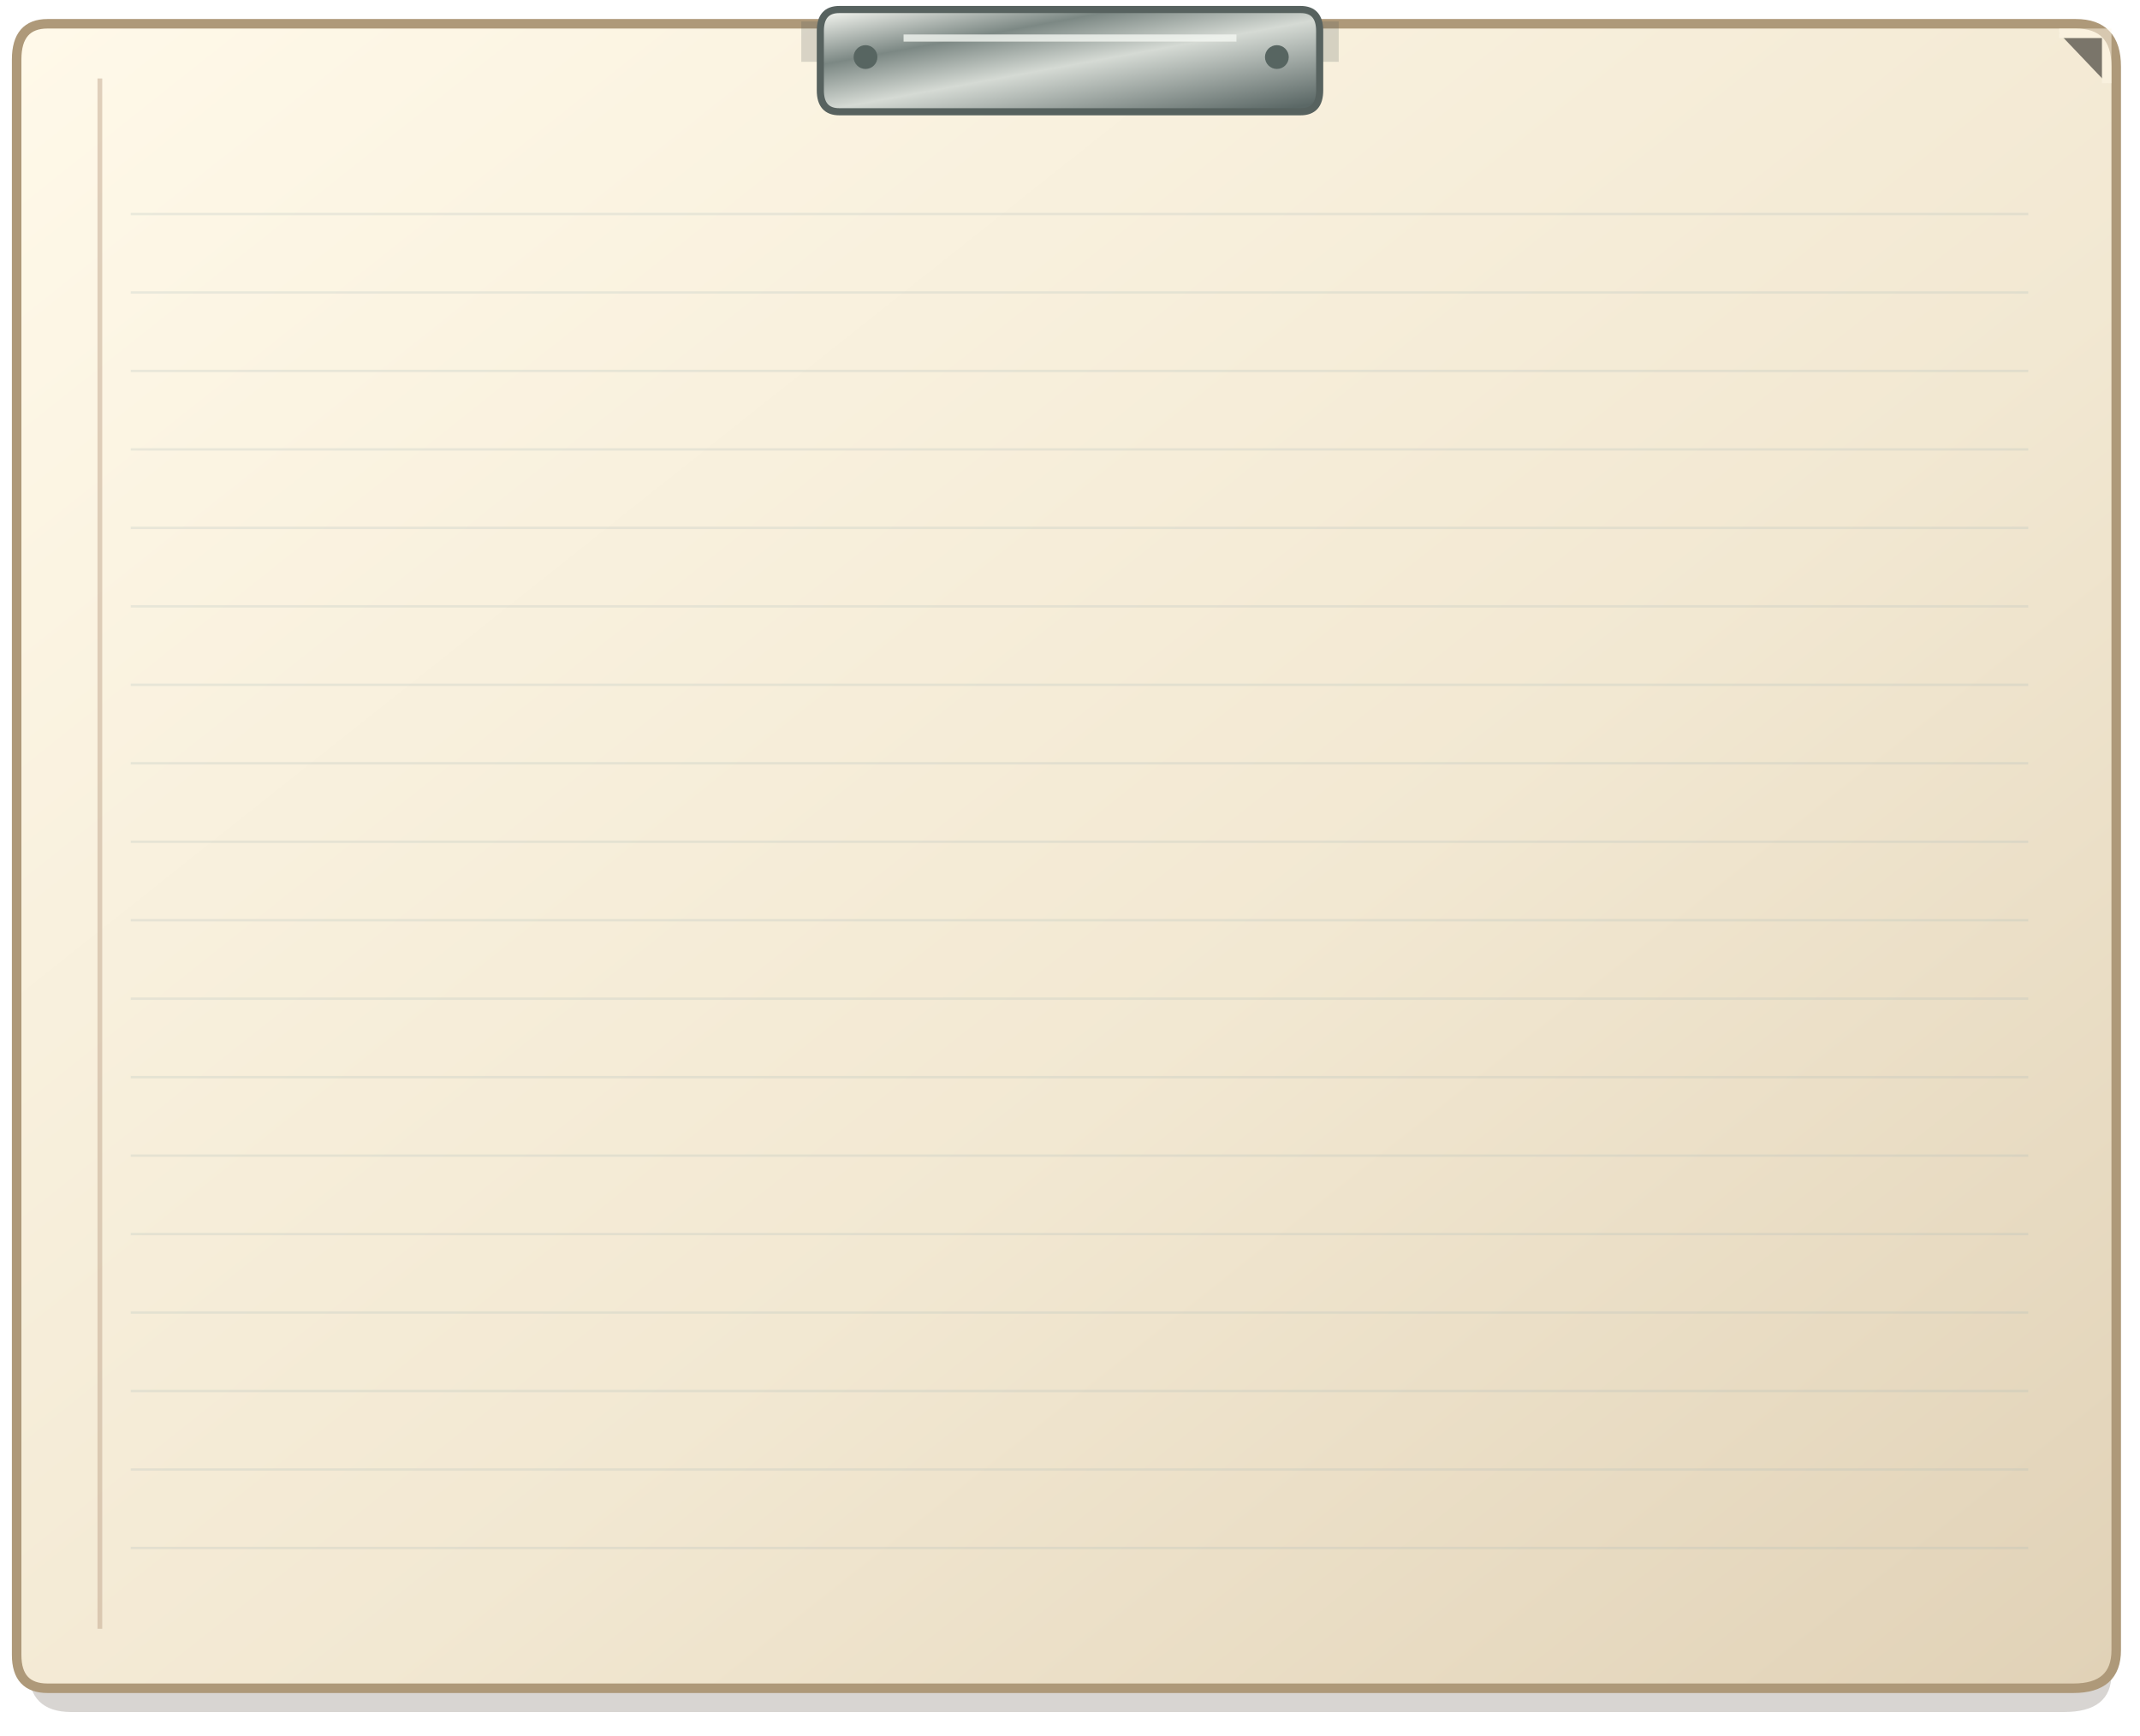
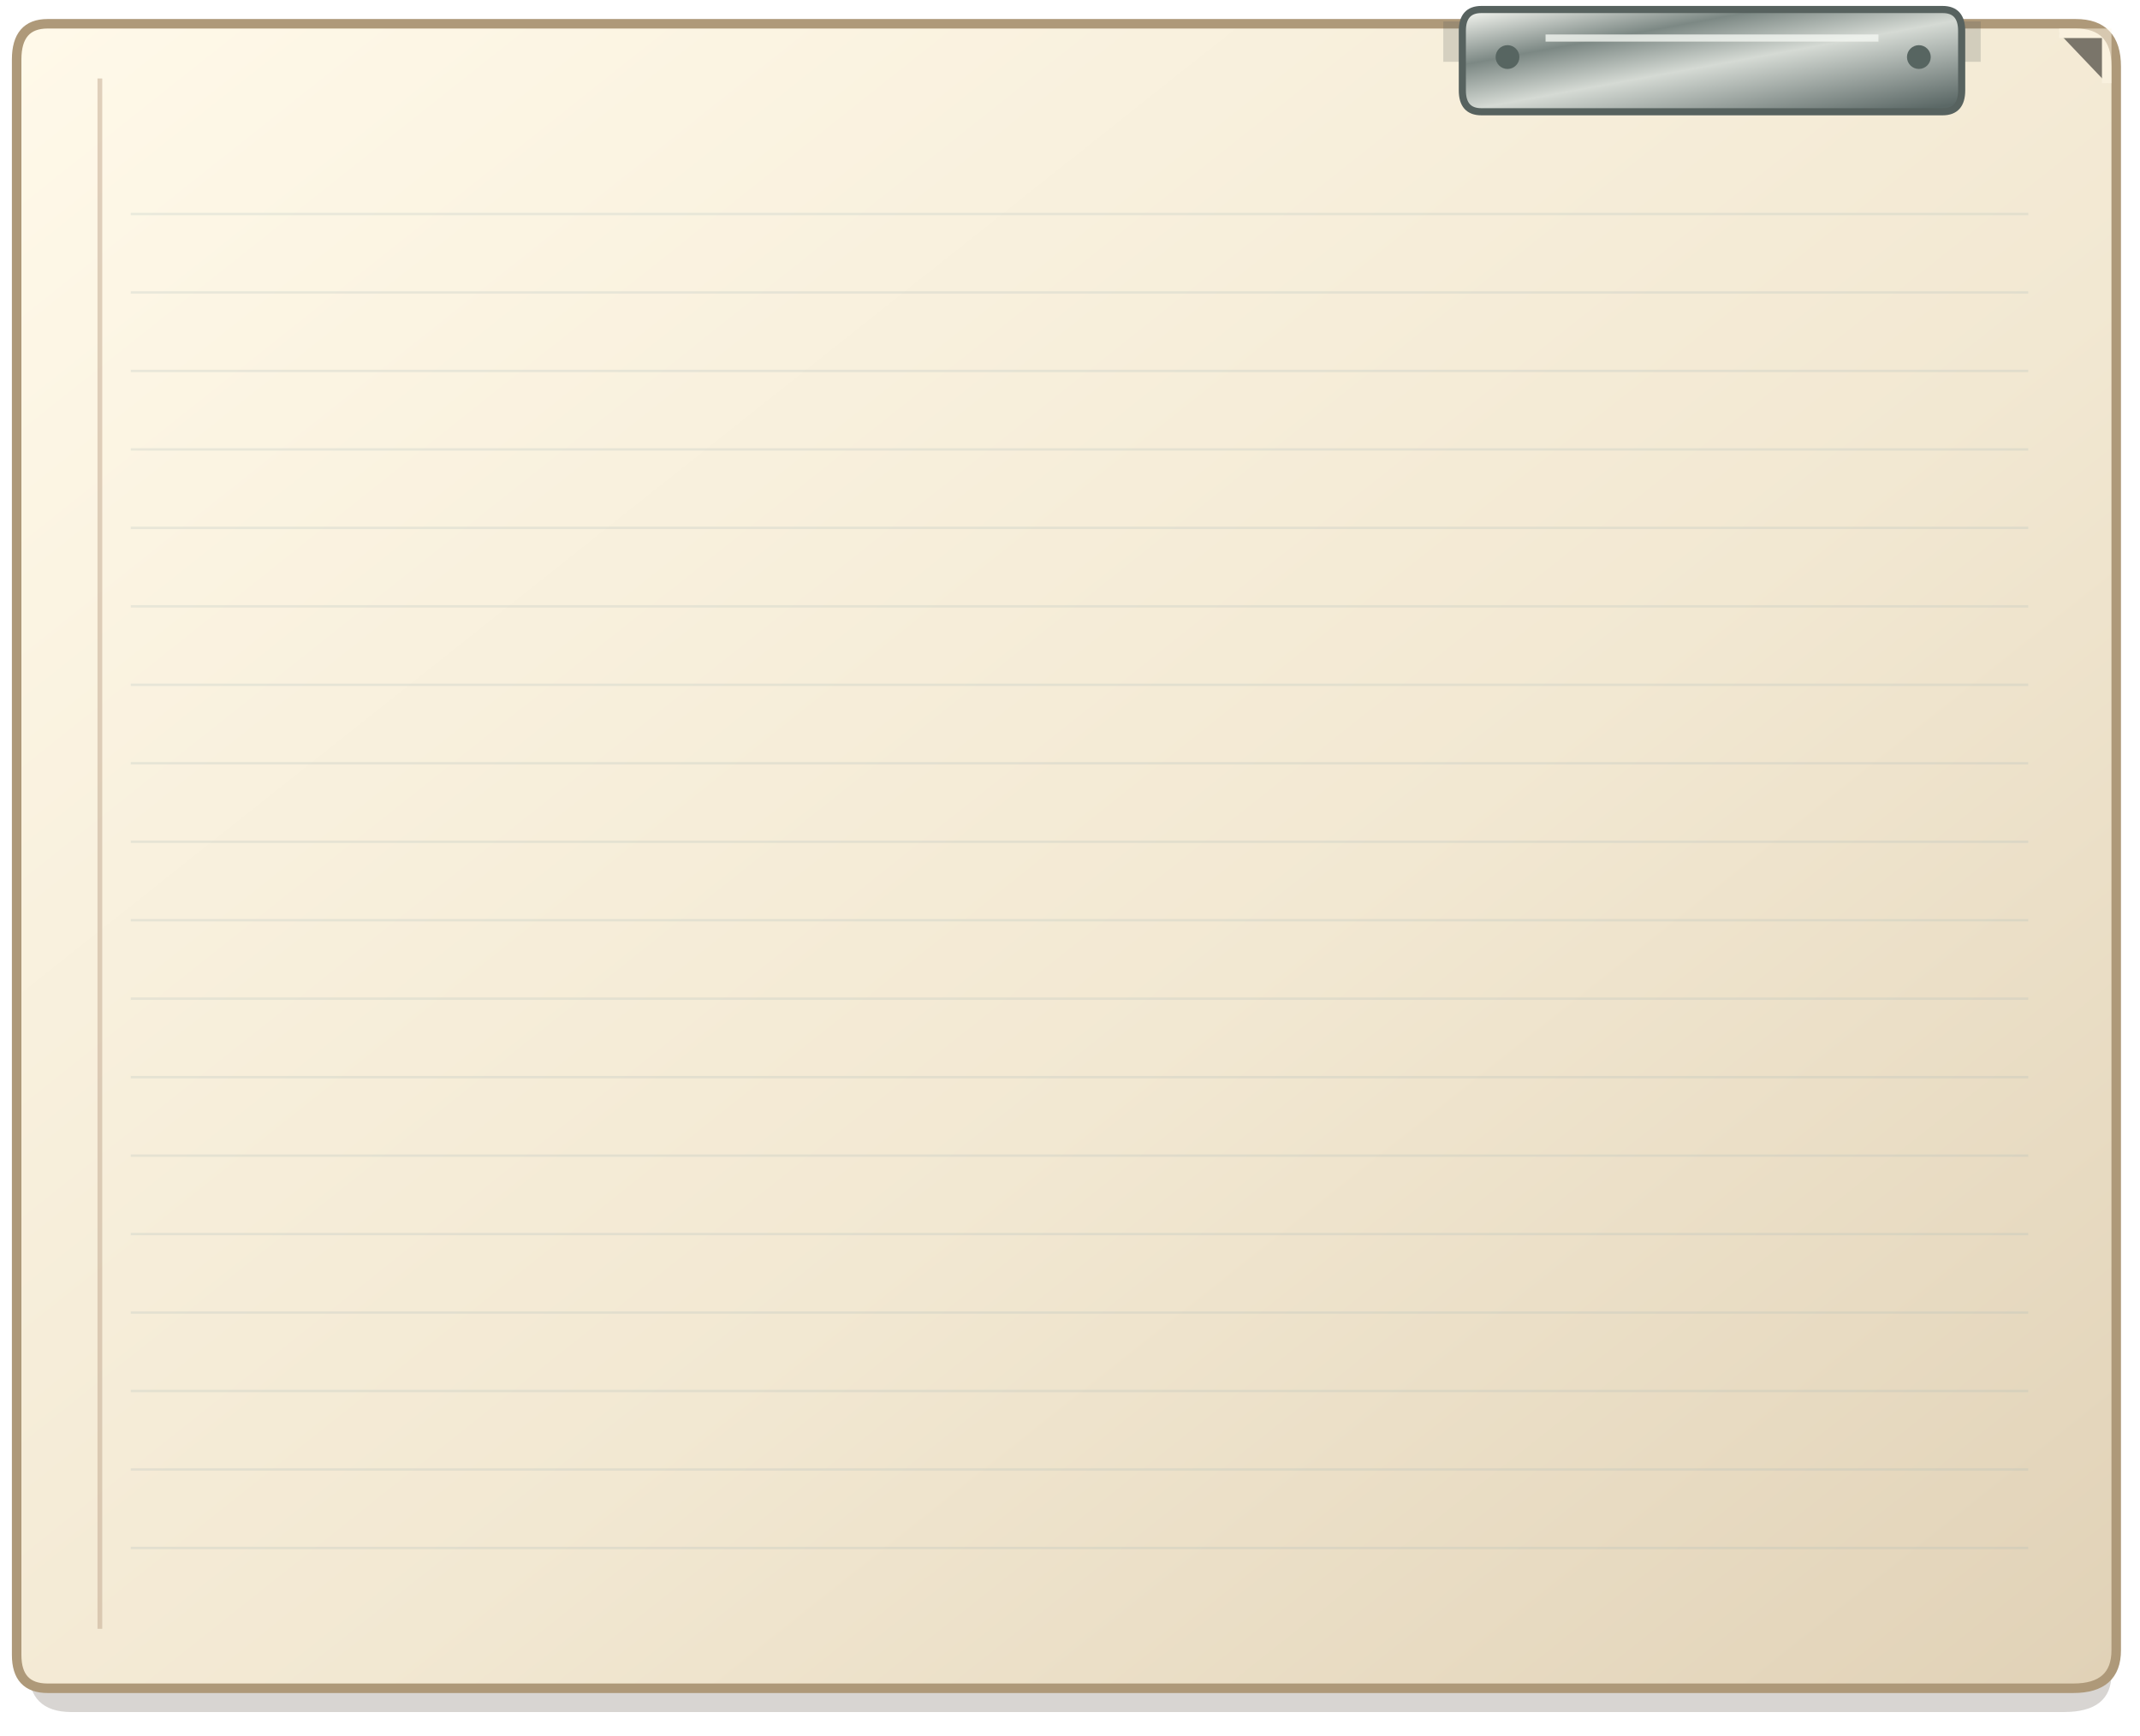
<svg xmlns="http://www.w3.org/2000/svg" width="900" height="730" viewBox="0 0 900 730">
  <defs>
    <linearGradient id="paper" x1="0" y1="0" x2="1" y2="1">
      <stop stop-color="#fff9e9" />
      <stop offset=".58" stop-color="#f2e8d2" />
      <stop offset="1" stop-color="#e1d2b7" />
    </linearGradient>
    <linearGradient id="clip" x1="0" y1="0" x2=".9" y2="1">
      <stop stop-color="#fafbf5" />
      <stop offset=".3" stop-color="#7c8884" />
      <stop offset=".55" stop-color="#d5dad4" />
      <stop offset="1" stop-color="#5b6866" />
    </linearGradient>
  </defs>
  <path d="M30 20h840q18 0 18 20v664q0 16-20 16H30q-18 0-18-18V39q0-19 18-19" fill="#3a2d20" opacity=".2" />
  <path d="M20 10h853q17 0 17 18v666q0 16-18 16H20q-13 0-13-14V25q0-15 13-15" fill="url(#paper)" stroke="#ae9979" stroke-width="4" />
  <path d="M42 33v652" stroke="#c0a68e" stroke-width="2" opacity=".5" />
  <g stroke="#a3b4b4" stroke-width="1" opacity=".22">
    <path d="M55 90h798M55 123h798M55 156h798M55 189h798M55 222h798M55 255h798M55 288h798M55 321h798M55 354h798M55 387h798M55 420h798M55 453h798M55 486h798M55 519h798M55 552h798M55 585h798M55 618h798M55 651h798" />
  </g>
-   <path d="M337 9h226v17H337Z" fill="#4a5554" opacity=".2" />
-   <path d="M353 4h194q8 0 8 9v25q0 9-8 9H353q-8 0-8-9V13q0-9 8-9" fill="url(#clip)" stroke="#57625f" stroke-width="3" />
-   <path d="M380 16h140" stroke="#f3f6f1" stroke-width="3" opacity=".8" />
-   <circle cx="364" cy="24" r="5" fill="#576561" />
-   <circle cx="537" cy="24" r="5" fill="#576561" />
+   <g transform="translate(270 0)">
+     <path d="M337 9h226v17H337Z" fill="#4a5554" opacity=".2" />
+     <path d="M353 4h194q8 0 8 9v25q0 9-8 9H353q-8 0-8-9V13q0-9 8-9" fill="url(#clip)" stroke="#57625f" stroke-width="3" />
+     <path d="M380 16h140" stroke="#f3f6f1" stroke-width="3" opacity=".8" />
+     <circle cx="364" cy="24" r="5" fill="#576561" />
+     <circle cx="537" cy="24" r="5" fill="#576561" />
+   </g>
  <path d="M866 14l20 0v21" stroke="#fff8e7" stroke-width="4" opacity=".5" />
</svg>
